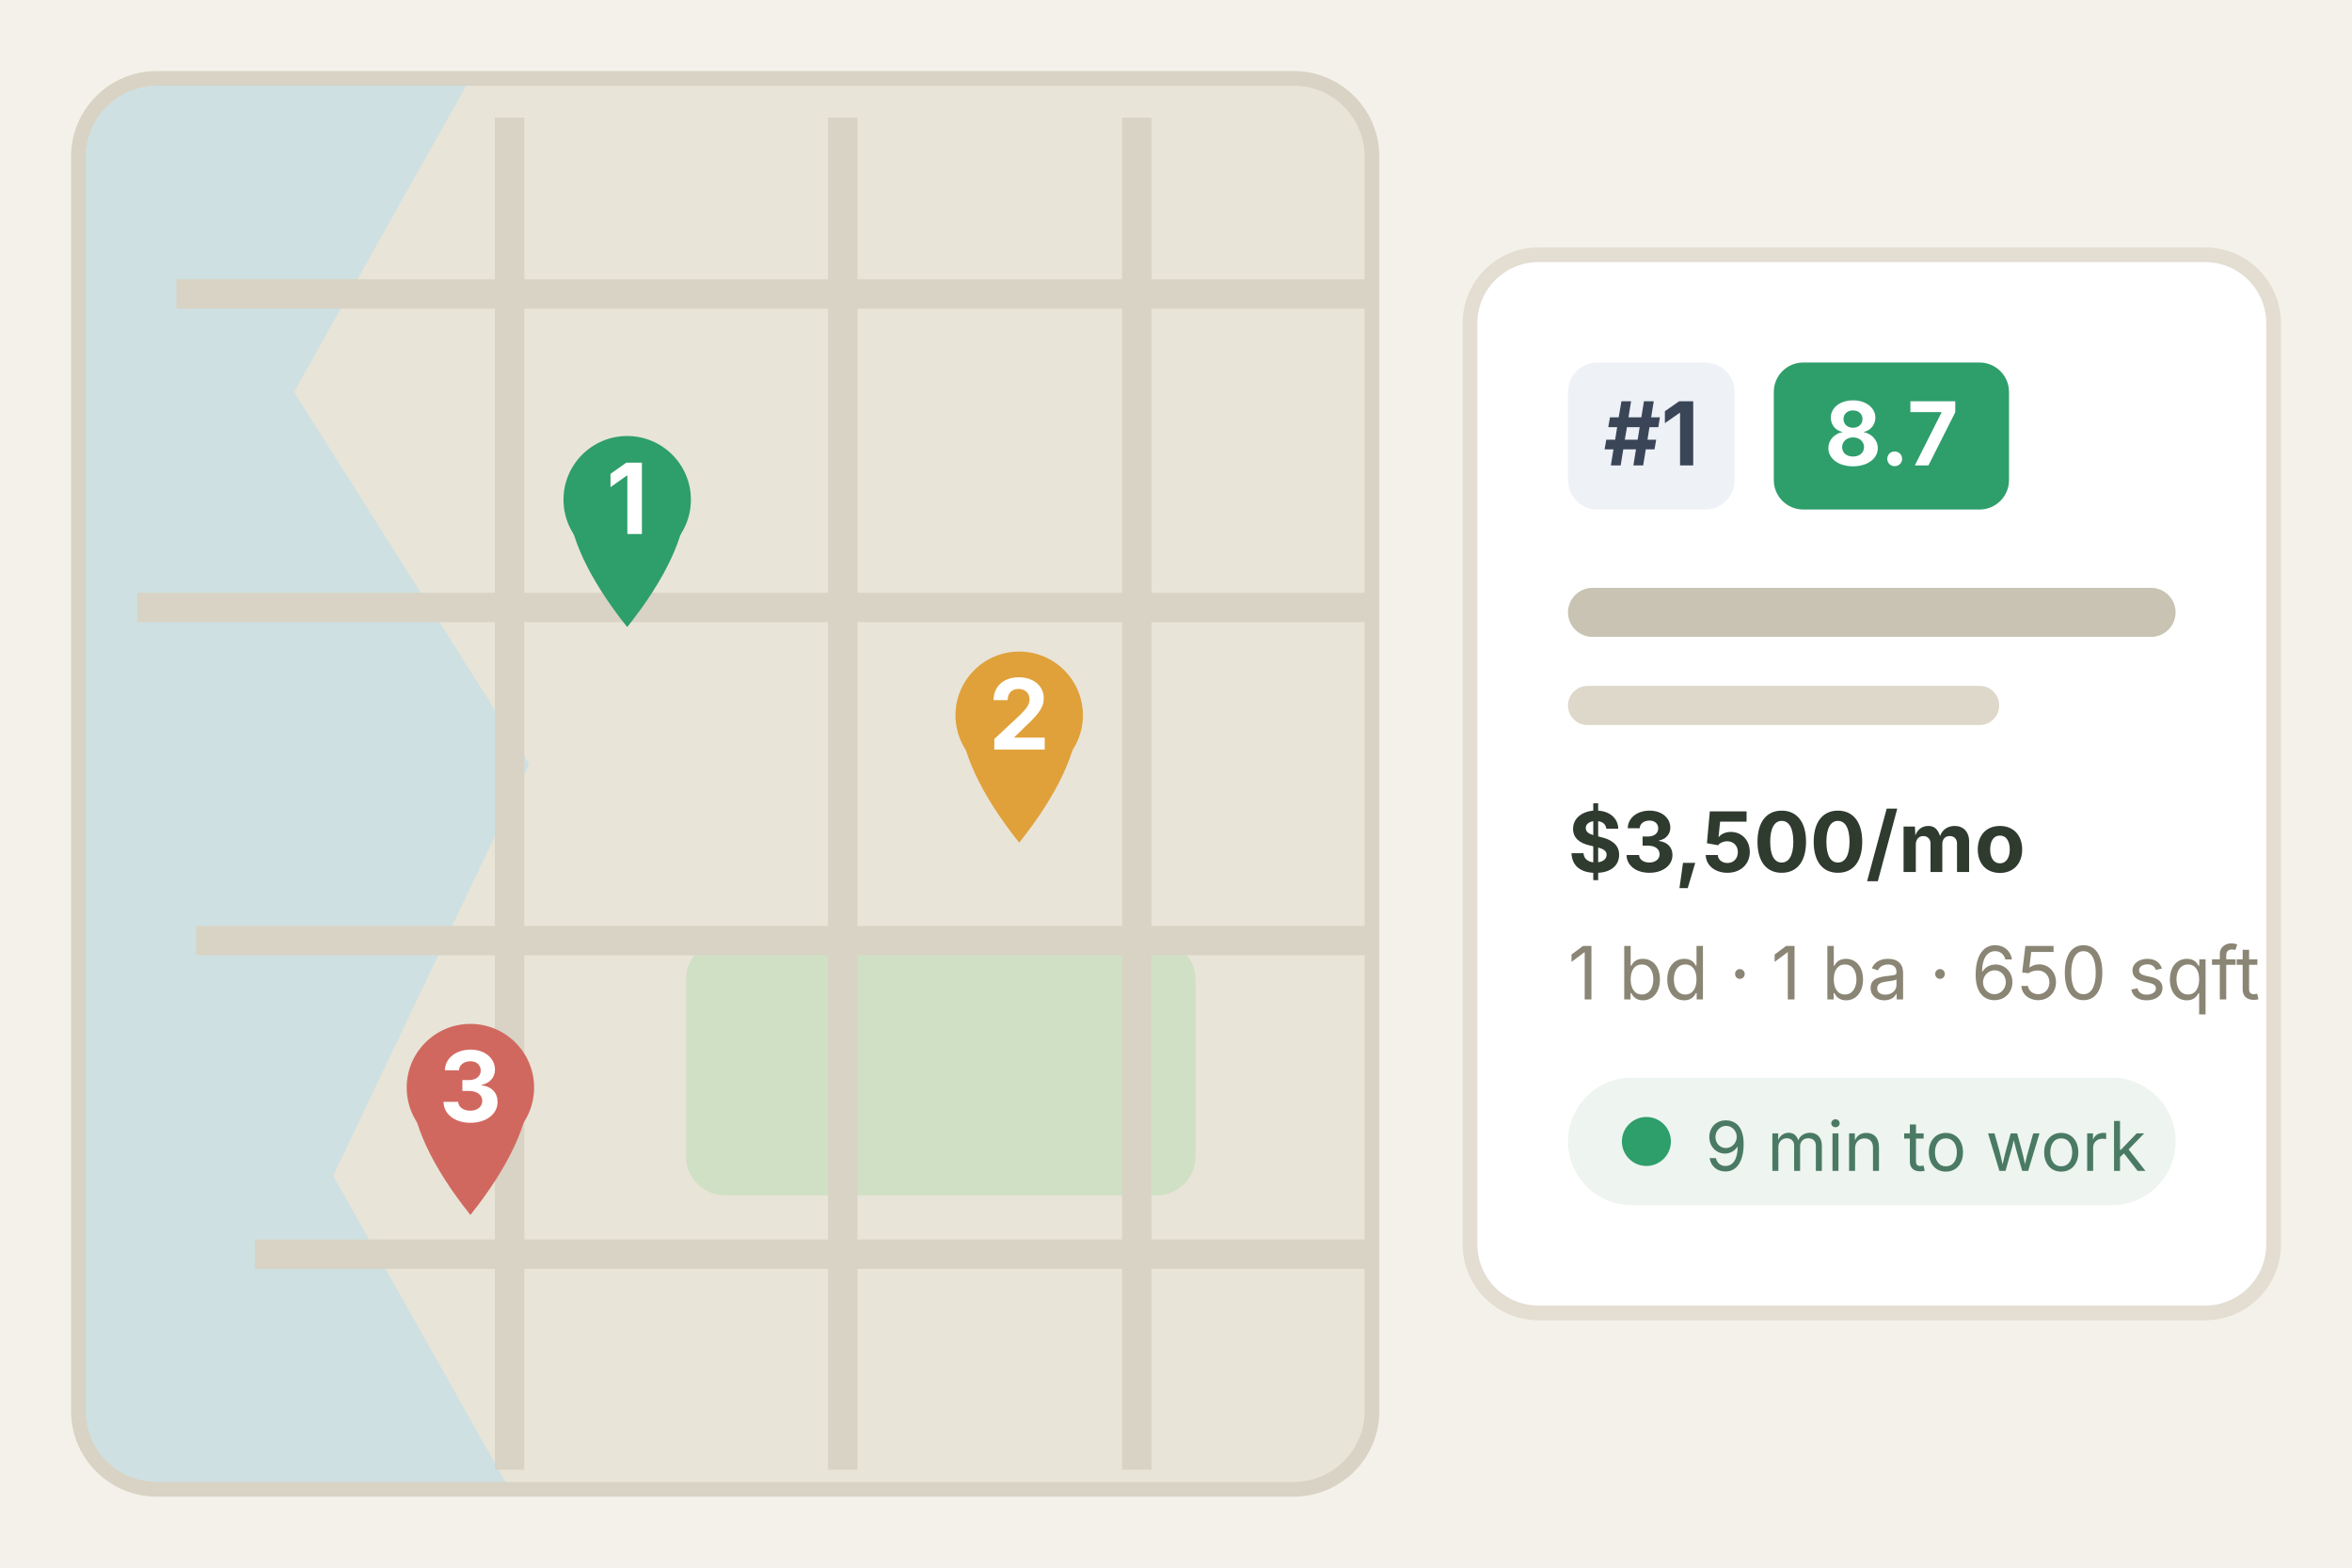
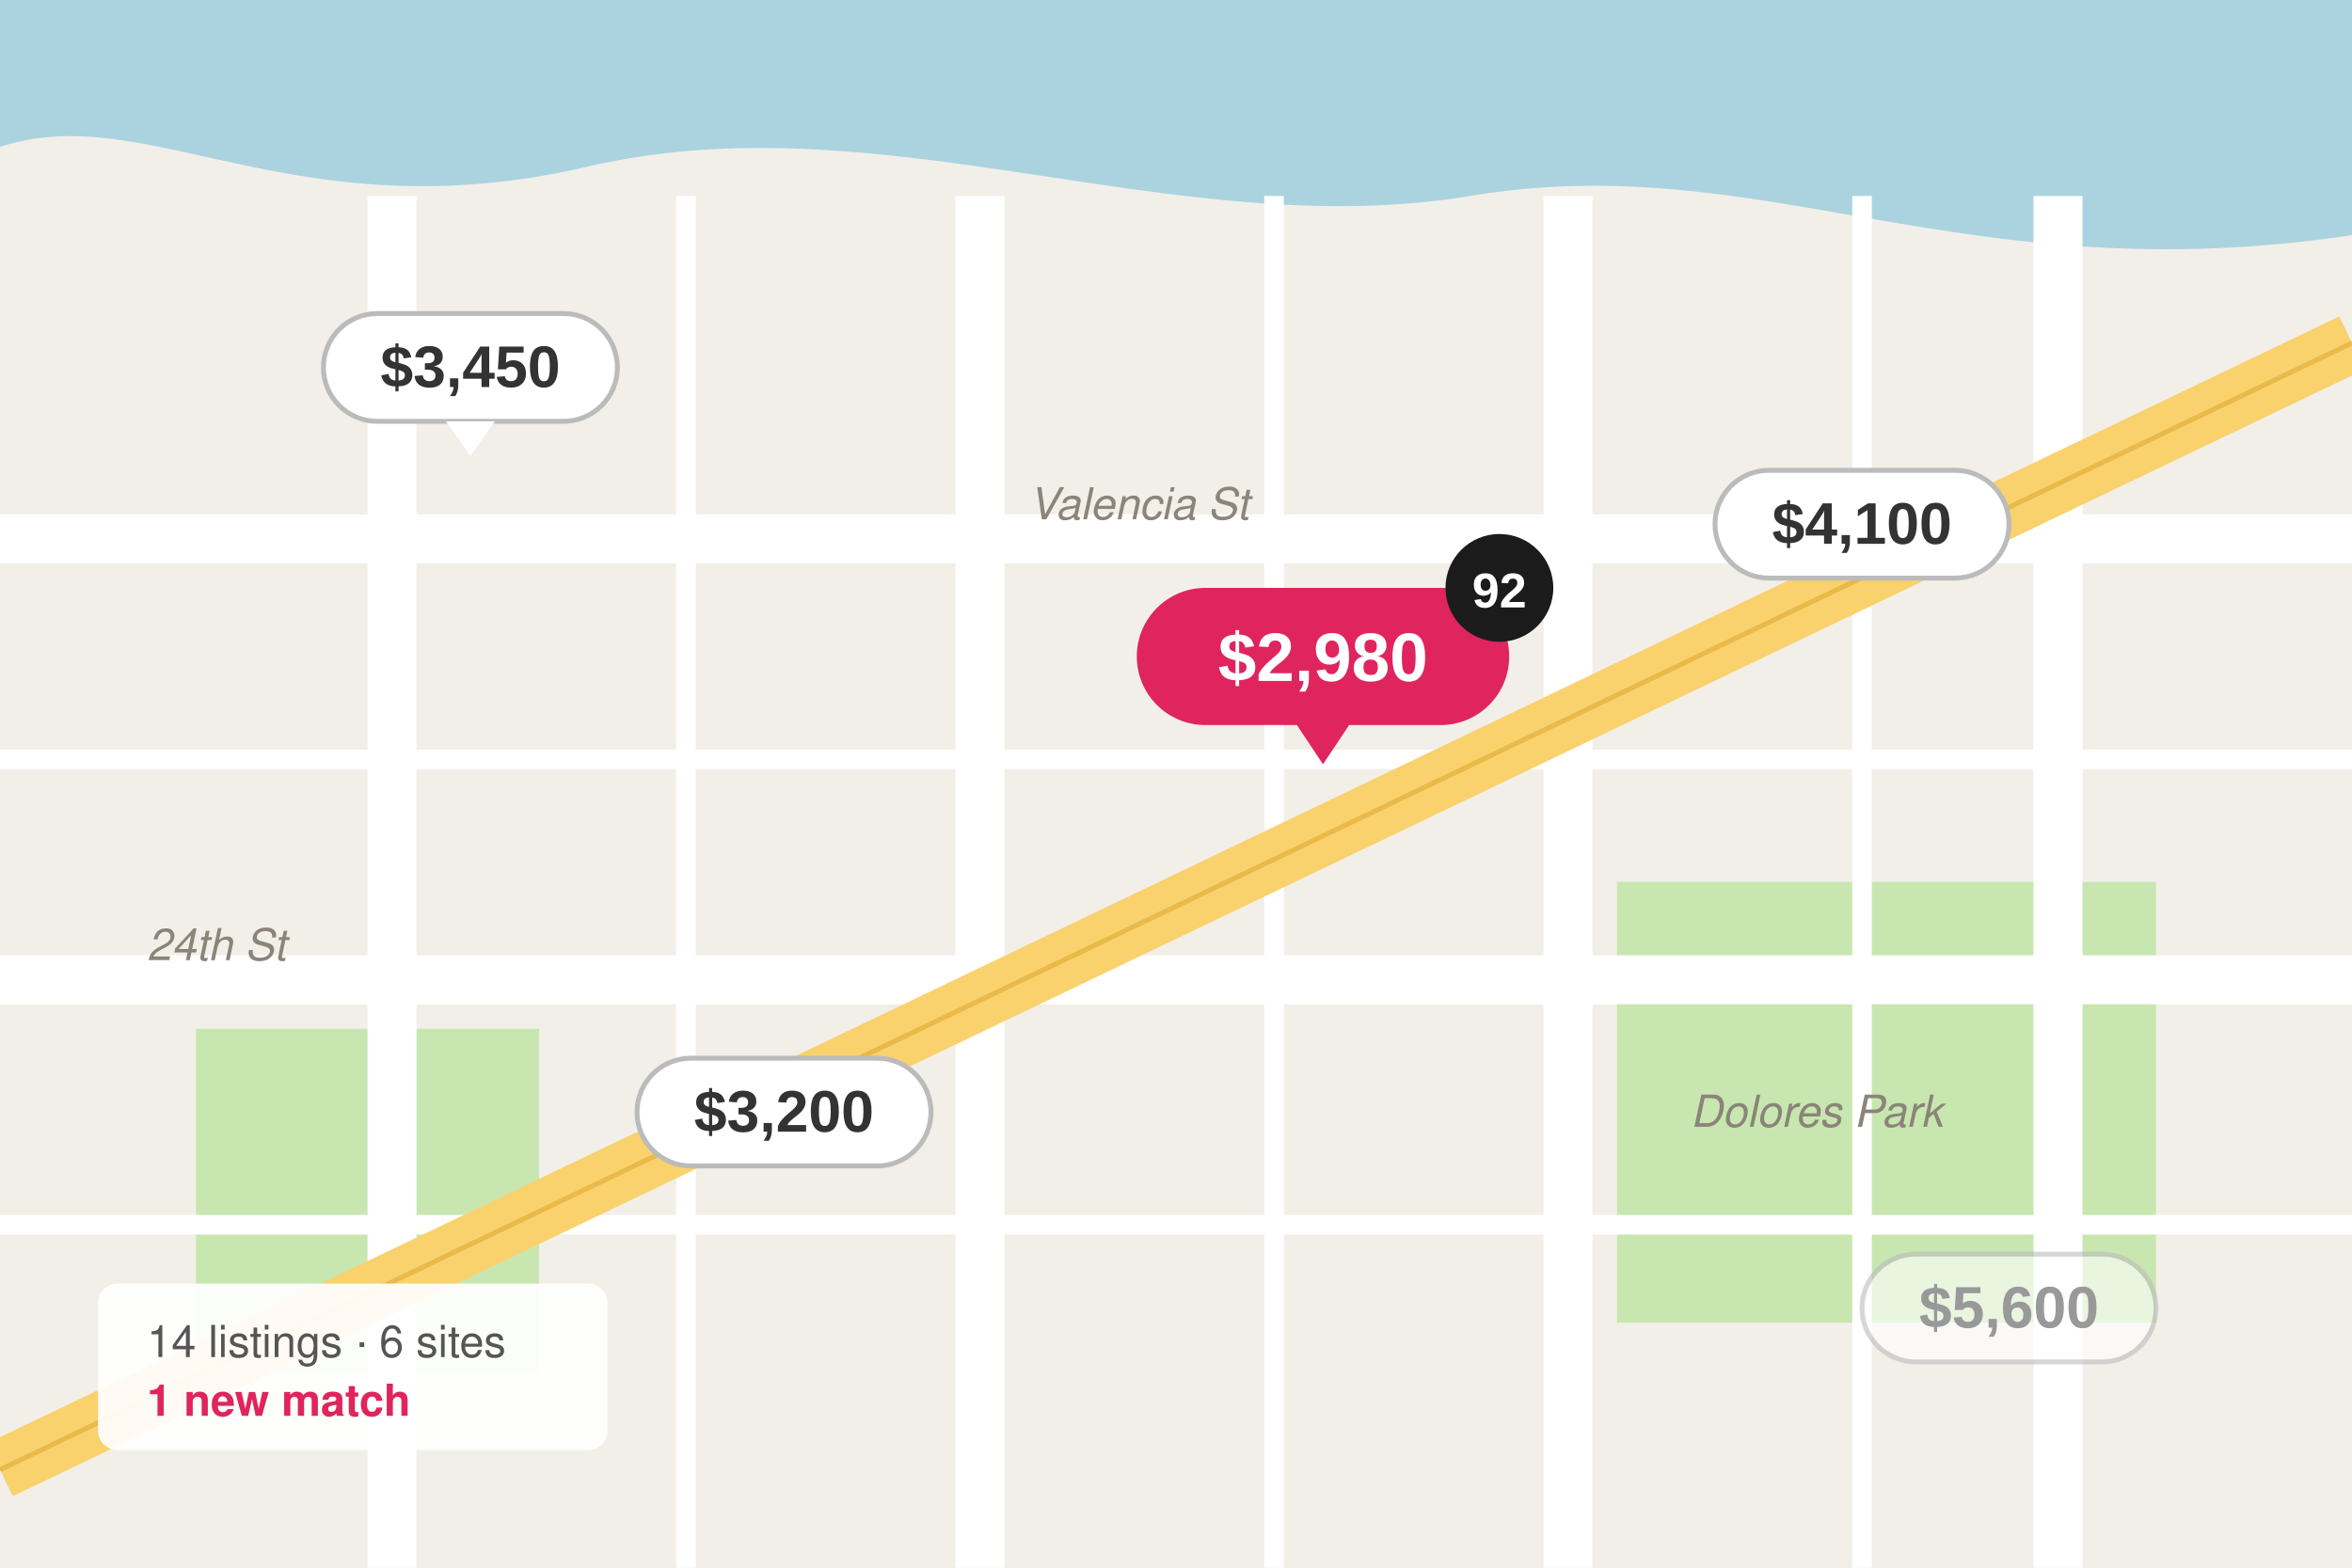
- <svg xmlns="http://www.w3.org/2000/svg" viewBox="0 0 240 160" role="img" aria-label="Apartment Hunt: a map of ranked rental listings">
-   <defs>
-     <clipPath id="mapClip">
-       <rect x="8" y="8" width="132" height="144" rx="8" />
-     </clipPath>
-   </defs>
-   <rect width="240" height="160" fill="#f4f1ea" />
-   <g clip-path="url(#mapClip)">
-     <rect x="8" y="8" width="132" height="144" fill="#e8e4d8" />
-     <path d="M8 8 L48 8 L30 40 L54 78 L34 120 L52 152 L8 152 Z" fill="#cfe0e2" />
-     <rect x="70" y="96" width="52" height="26" rx="4" fill="#cfe0c4" />
-     <g stroke="#d8d3c4" stroke-width="3" fill="none">
-       <path d="M18 30 H140" />
-       <path d="M14 62 H140" />
-       <path d="M20 96 H140" />
-       <path d="M26 128 H140" />
-       <path d="M52 12 V150" />
-       <path d="M86 12 V150" />
-       <path d="M116 12 V150" />
+ <svg xmlns="http://www.w3.org/2000/svg" viewBox="0 0 480 320" width="480" height="320">
+   <rect width="480" height="320" fill="#F2EFE9" />
+   <path d="M0 0h480v48C400 60 360 30 300 40S180 20 120 34 30 20 0 30z" fill="#AAD3DF" />
+   <path d="M330 180h110v90H330z" fill="#C8E6B0" />
+   <path d="M40 210h70v70H40z" fill="#C8E6B0" />
+   <g stroke="#fff" stroke-width="10" fill="none">
+     <path d="M0 110h480M0 200h480M80 40v280M200 40v280M320 40v280M420 40v280" />
+   </g>
+   <g stroke="#FFFFFF" stroke-width="4" fill="none">
+     <path d="M0 155h480M140 40v280M260 40v280M380 40v280M0 250h480" />
+   </g>
+   <path d="M0 300 L480 70" stroke="#F9D26E" stroke-width="12" />
+   <path d="M0 300 L480 70" stroke="#E9B949" stroke-width="1" />
+   <g font-family="Helvetica, Arial" font-size="9" fill="#8A8578" font-style="italic">
+     <text x="210" y="106">Valencia St</text>
+     <text x="30" y="196">24th St</text>
+     <text x="345" y="230">Dolores Park</text>
+   </g>
+   <g font-family="Helvetica Neue, Arial" font-weight="700" font-size="12">
+     <g transform="translate(96 88)">
+       <rect x="-30" y="-24" width="60" height="22" rx="11" fill="#fff" stroke="#bbb" />
+       <text y="-9" text-anchor="middle" fill="#333">$3,450</text>
+       <path d="M-5 -2l5 7 5-7z" fill="#fff" />
+     </g>
+     <g transform="translate(270 150)">
+       <rect x="-38" y="-30" width="76" height="28" rx="14" fill="#E0245E" />
+       <text y="-11" text-anchor="middle" fill="#fff" font-size="14">$2,980</text>
+       <path d="M-6 -3l6 9 6-9z" fill="#E0245E" />
+       <circle cx="36" cy="-30" r="11" fill="#1B1B1B" />
+       <text x="36" y="-26" text-anchor="middle" fill="#fff" font-size="10">92</text>
+     </g>
+     <g transform="translate(380 120)">
+       <rect x="-30" y="-24" width="60" height="22" rx="11" fill="#fff" stroke="#bbb" />
+       <text y="-9" text-anchor="middle" fill="#333">$4,100</text>
+     </g>
+     <g transform="translate(160 240)">
+       <rect x="-30" y="-24" width="60" height="22" rx="11" fill="#fff" stroke="#bbb" />
+       <text y="-9" text-anchor="middle" fill="#333">$3,200</text>
+     </g>
+     <g transform="translate(410 280)">
+       <rect x="-30" y="-24" width="60" height="22" rx="11" fill="#fff" stroke="#bbb" opacity=".6" />
+       <text y="-9" text-anchor="middle" fill="#999">$5,600</text>
    </g>
  </g>
-   <rect x="8" y="8" width="132" height="144" rx="8" fill="none" stroke="#d8d3c4" stroke-width="1.5" />
-   <g font-family="Inter, system-ui, sans-serif" font-size="10" font-weight="700" text-anchor="middle">
-     <g transform="translate(64,52)">
-       <path d="M0 12 C-8 2 -8 -6 0 -6 C8 -6 8 2 0 12 Z" fill="#2e9e6b" />
-       <circle cx="0" cy="-1" r="6.5" fill="#2e9e6b" />
-       <text x="0" y="2.5" fill="#ffffff">1</text>
-     </g>
-     <g transform="translate(104,74)">
-       <path d="M0 12 C-8 2 -8 -6 0 -6 C8 -6 8 2 0 12 Z" fill="#e0a13a" />
-       <circle cx="0" cy="-1" r="6.5" fill="#e0a13a" />
-       <text x="0" y="2.5" fill="#ffffff">2</text>
-     </g>
-     <g transform="translate(48,112)">
-       <path d="M0 12 C-8 2 -8 -6 0 -6 C8 -6 8 2 0 12 Z" fill="#d1685f" />
-       <circle cx="0" cy="-1" r="6.5" fill="#d1685f" />
-       <text x="0" y="2.5" fill="#ffffff">3</text>
-     </g>
-   </g>
-   <g transform="translate(150,26)">
-     <rect x="0" y="0" width="82" height="108" rx="7" fill="#ffffff" stroke="#e3ded1" stroke-width="1.5" />
-     <rect x="10" y="11" width="17" height="15" rx="3" fill="#eef1f6" />
-     <text x="18.5" y="21.5" font-family="Inter, system-ui, sans-serif" font-size="9" font-weight="700" fill="#3a4658" text-anchor="middle">#1</text>
-     <rect x="31" y="11" width="24" height="15" rx="3" fill="#2e9e6b" />
-     <text x="43" y="21.5" font-family="Inter, system-ui, sans-serif" font-size="9" font-weight="700" fill="#ffffff" text-anchor="middle">8.7</text>
-     <rect x="10" y="34" width="62" height="5" rx="2.5" fill="#c9c3b4" />
-     <rect x="10" y="44" width="44" height="4" rx="2" fill="#ddd8ca" />
-     <text x="10" y="63" font-family="Inter, system-ui, sans-serif" font-size="8.5" font-weight="700" fill="#2f3b2f">$3,500/mo</text>
-     <text x="10" y="76" font-family="Inter, system-ui, sans-serif" font-size="7.5" fill="#8a8574">1 bd · 1 ba · 650 sqft</text>
-     <rect x="10" y="84" width="62" height="13" rx="6.5" fill="#eef4f0" />
-     <circle cx="18" cy="90.5" r="2.5" fill="#2e9e6b" />
-     <text x="24" y="93.5" font-family="Inter, system-ui, sans-serif" font-size="7" fill="#4a7a63">9 min to work</text>
+   <g transform="translate(20 262)">
+     <rect width="104" height="34" rx="4" fill="#fff" opacity=".92" />
+     <text x="10" y="15" font-family="Helvetica, Arial" font-size="9" fill="#555">14 listings · 6 sites</text>
+     <text x="10" y="27" font-family="Helvetica, Arial" font-size="9" fill="#E0245E" font-weight="700">1 new match</text>
  </g>
</svg>
